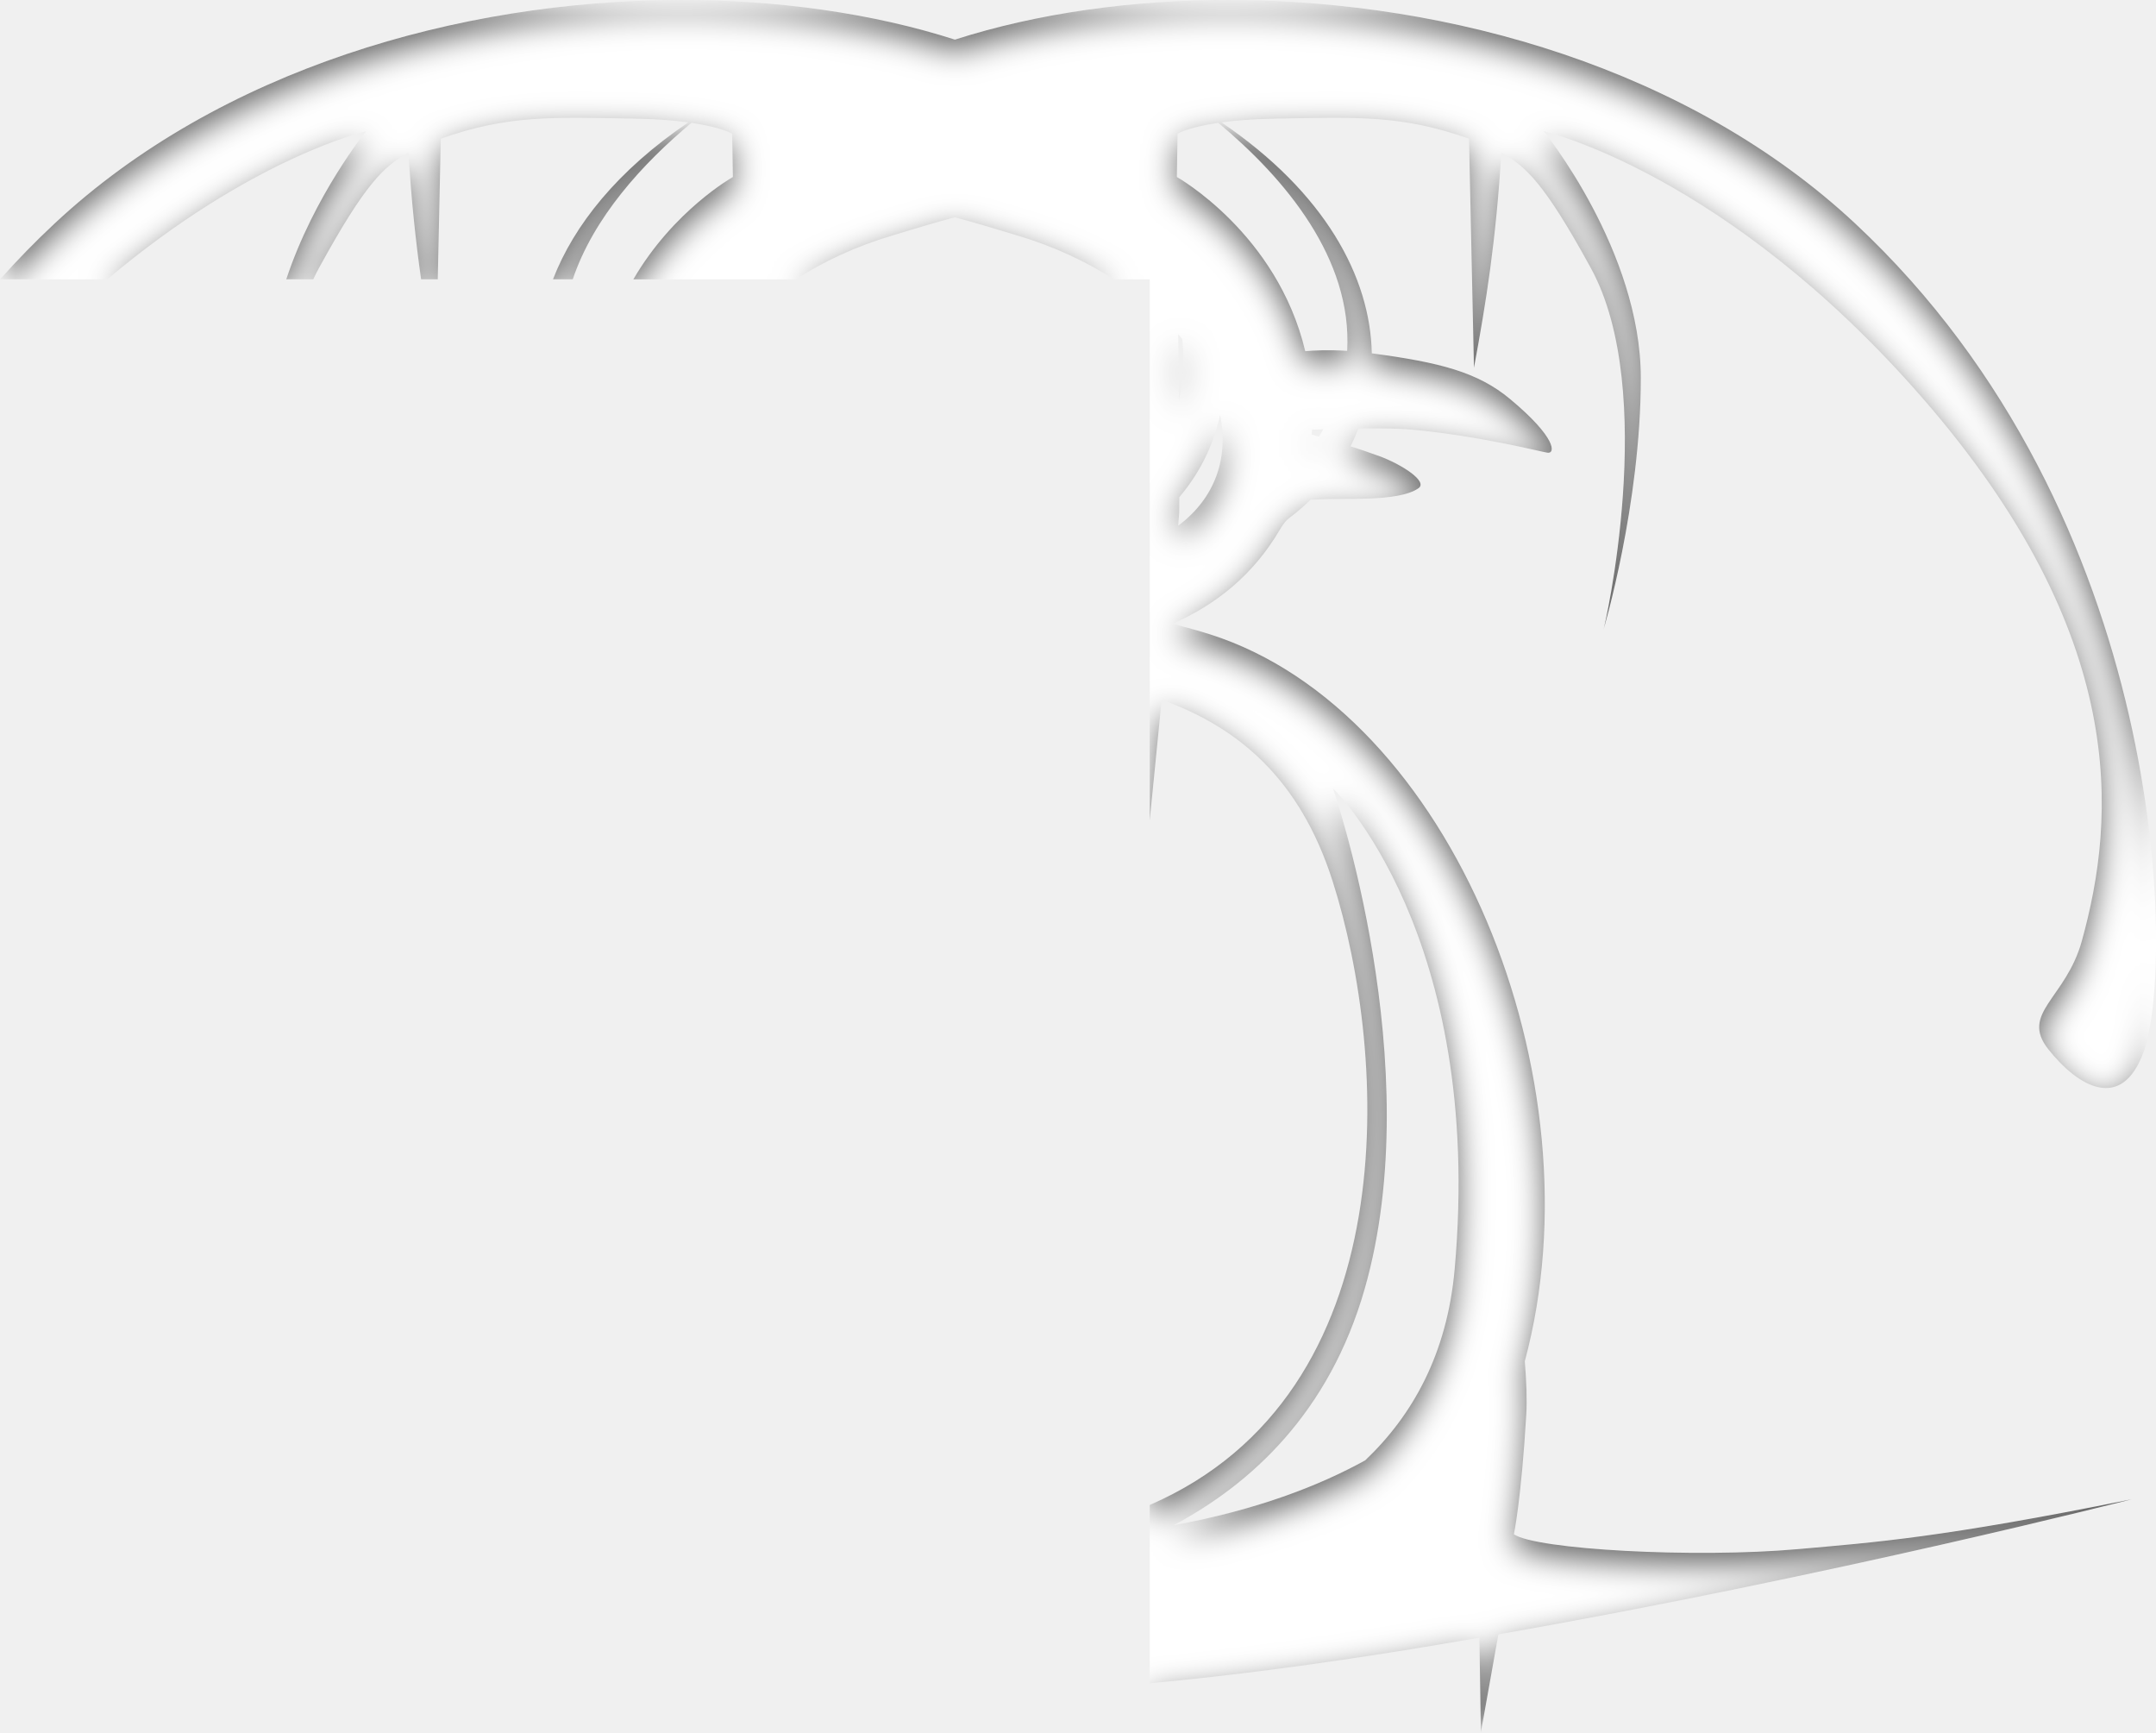
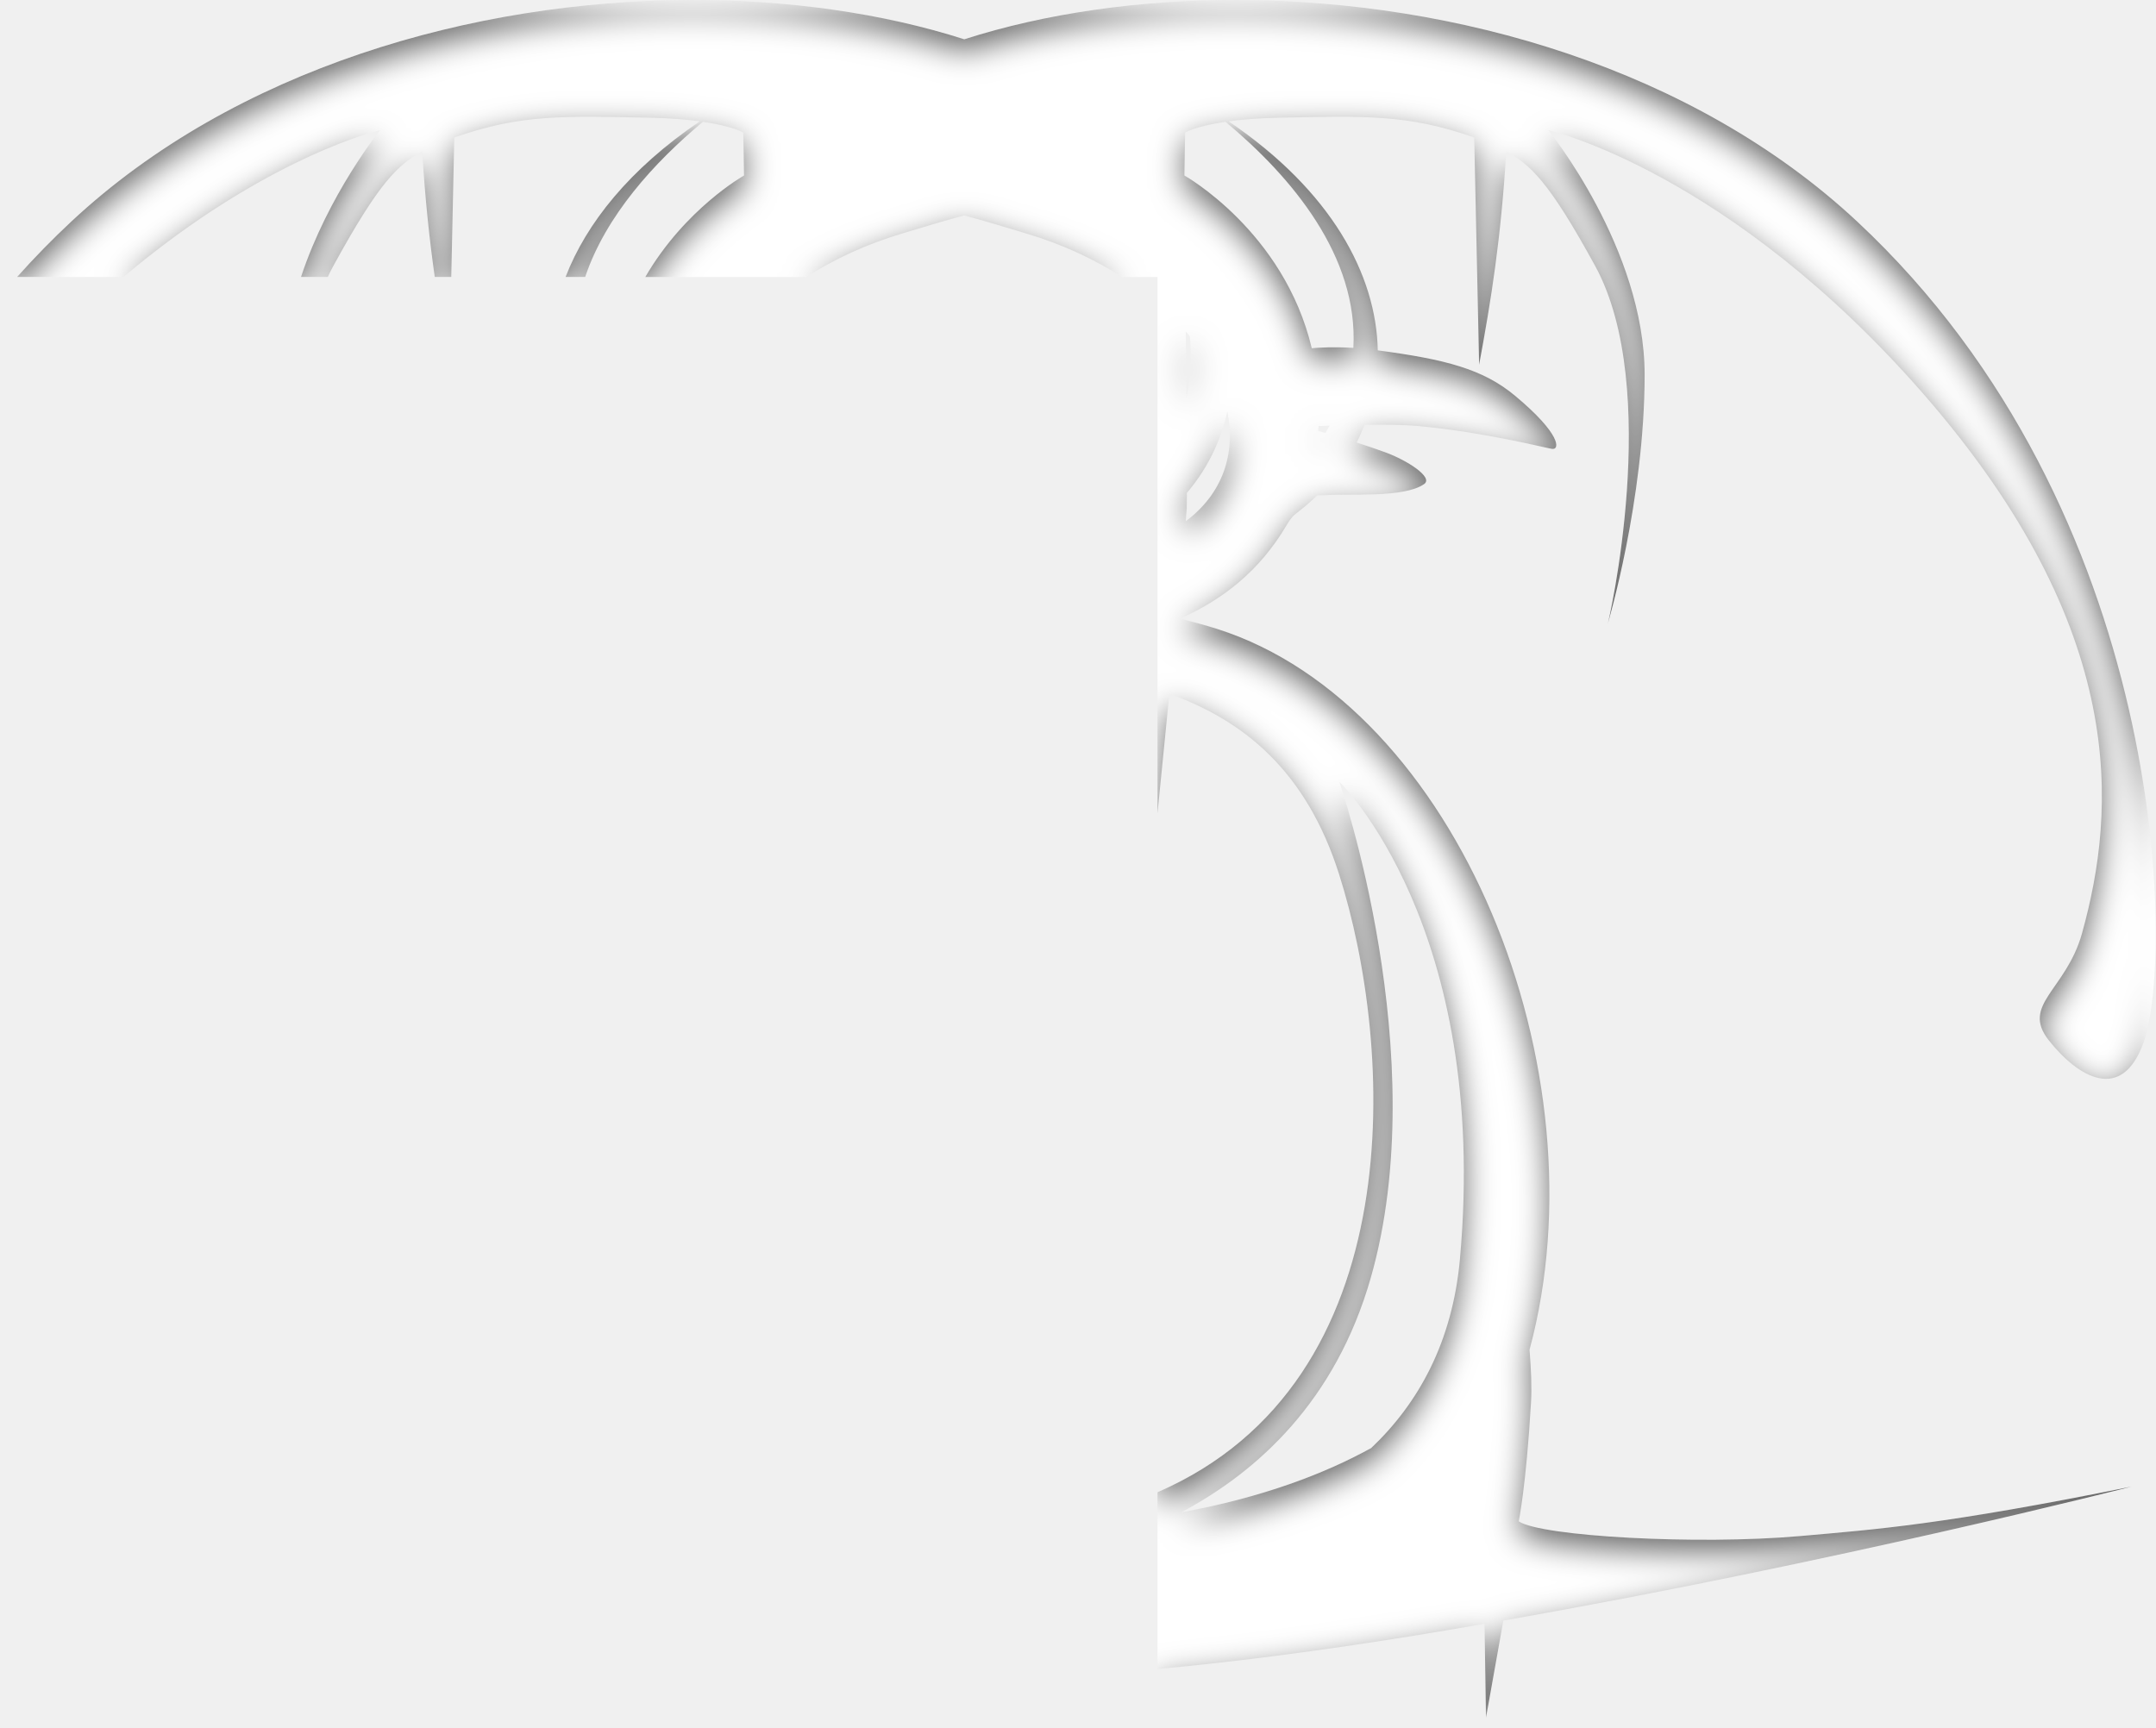
- <svg xmlns="http://www.w3.org/2000/svg" width="198.15mm" height="159.18mm" viewBox="0 0 198.15 159.18">
+ <svg xmlns="http://www.w3.org/2000/svg" width="755" height="605" version="1.1" viewBox="0 0 199.76 160.07">
  <defs>
    <clipPath id="clipPath2892">
      <path d="m-7.577 49.739c-20.056 0.075-42.067 6.359-57.245 20.525-28.896 26.97-29.36 68.092-26.56 76.019 2.017 5.708 6.067 3.312 8.798-0.137 2.625-3.315-1.612-4.648-3.079-9.937-3.149-11.353-4.394-28.037 14.653-49.911 18.003-20.675 34.796-24.5 34.796-24.5s-8.919 10.986-8.919 22.665c0 11.678 3.428 23.12 3.428 23.12-0.064-0.032-5.068-21.815 1.153-33.193 4.343-7.942 6.022-9.367 8.236-10.634 0.497 8.135 1.391 13.712 2.518 19.782l0.454-21.057c6.205-2.19 10.244-1.985 18.096-1.835 1.95 0.042 3.447 0.173 4.657 0.334-9.518 6.458-13.676 14.2-13.818 21.224-6.248 0.833-9.732 1.72-12.711 4.202-4.295 3.577-4.172 5.045-3.428 4.93 0.745-0.115 6.229-1.551 12.468-2.124 1.24-0.115 3.093-0.127 4.899-0.106 0.219 0.555 0.456 1.107 0.728 1.639-0.876 0.283-1.796 0.591-2.7 0.925-1.946 0.718-4.451 2.299-3.549 2.928 1.889 1.317 6.978 0.86 9.268 1.032 0.199 0.01 0.419 0.009 0.637 0.011 0.588 0.571 1.211 1.114 1.881 1.623 0.132 0.112 0.426 0.243 0.971 1.168 2.482 4.208 5.89 6.875 9.859 8.632-1.186 0.296-2.344 0.606-3.443 0.956-22.244 7.078-35.94 40.883-28.941 66.796-0.149 1.823-0.218 3.511-0.136 4.9 0.457 7.786 1.137 10.998 1.137 10.998-2.037 1.399-16.569 2.209-26.09 1.365-7.066-0.626-13.12-1.033-30.686-4.581 0 0 27.401 7.024 58.202 12.409l1.608 9.011 0.137-8.707c2.274 0.392 4.559 0.785 6.856 1.153 7.913 1.269 15.799 2.335 23.443 3.036v-16.379c-23.711-10.273-21.907-41.339-16.814-57.302 3.035-9.515 8.782-14.197 15.715-16.687 0.567 5.734 0.945 9.531 1.1 11.089v-49.714h3.287c2.548-1.638 5.53-3.041 8.933-4.049 1.927-0.571 3.816-1.168 5.687-1.654h0.001c1.871 0.485 3.76 1.083 5.687 1.654 3.403 1.008 6.384 2.412 8.932 4.049h14.929c-3.693-6.35-9.148-9.404-9.148-9.404l0.064-3.974s0.912-0.591 3.744-1.002c4.507 3.753 9 8.697 10.911 14.379h1.816c-1.923-4.982-5.926-10.005-12.442-14.426 1.21-0.161 2.707-0.296 4.657-0.334 7.852-0.149 11.891-0.355 18.096 1.835l0.279 12.925h1.53c0.489-3.449 0.889-7.154 1.164-11.65 2.214 1.267 3.894 2.692 8.237 10.634 0.18 0.33 0.35 0.669 0.512 1.016h2.481c-2.563-7.727-7.331-13.607-7.331-13.607s10.493 2.398 23.779 13.607h9.856c-1.572-1.76-3.246-3.478-5.028-5.142-15.178-14.167-37.189-20.447-57.246-20.525-9.192-0.032-17.962 1.231-25.483 3.641-7.521-2.409-16.29-3.677-25.482-3.641h-5.292e-4zm1.276 11.287c2.833 0.411 3.745 1.002 3.745 1.002l0.064 3.974s-9.217 5.152-11.801 16.005c-0.698-0.064-2.069-0.142-3.853-0.032-0.475-8.444 5.674-15.811 11.845-20.949zm3.683 19.417 0.002 5.29e-4c-0.032 2.172-0.042 4.099-0.064 6.144-0.4-1.923-0.495-3.845-0.318-5.674 0.126-0.156 0.246-0.315 0.38-0.471zm-3.85 7.419c0.671 3.034 2.014 5.514 3.747 7.555 0.005 0.526 0.004 1.153 0.011 1.411 0.01 0.225 0.063 0.796 0.095 1.214-3.464-2.589-4.643-6.299-3.853-10.179zm-9.481 1.32c0.343 0.011 0.748 0.021 1.032 0.032 0.008 0.153 0.021 0.301 0.032 0.455-0.217 0.064-0.411 0.123-0.668 0.196-0.135-0.231-0.272-0.454-0.395-0.682zm-0.895 32.995s-8.802 25.397-2.913 45.982c3.258 11.386 10.439 17.94 17.565 21.724-7.631-1.401-13.351-3.611-17.611-5.962-4.36-4.139-7.527-9.797-8.221-17.552-2.752-30.765 11.179-44.192 11.179-44.192z" enable-background="new" fill="#fff" />
    </clipPath>
    <filter id="filter2860" x="-.015" y="-.02" width="1.03" height="1.04" color-interpolation-filters="sRGB">
      <feGaussianBlur stdDeviation="1.447" />
    </filter>
  </defs>
-   <g transform="translate(-2.4922 -18.733)">
-     <g transform="matrix(-1 0 0 1 108.16 -31.006)" clip-path="url(#clipPath2892)">
-       <path transform="scale(.26458)" d="m-28.639 187.99c-75.802 0.282-158.99 24.034-216.36 77.576-109.21 101.94-110.97 257.36-100.38 287.32 7.622 21.576 22.931 12.517 33.252-0.518 9.921-12.527-6.094-17.566-11.639-37.557-11.902-42.908-16.608-105.97 55.381-188.64 68.044-78.14 131.51-92.6 131.51-92.6s-33.709 41.523-33.709 85.662c0 44.139 12.957 87.381 12.957 87.381-0.241-0.12-19.156-82.449 4.357-125.45 16.413-30.019 22.762-35.404 31.129-40.193 1.877 30.746 5.257 51.825 9.518 74.768l1.717-79.584c23.452-8.278 38.719-7.503 68.395-6.938 7.37 0.16 13.027 0.654 17.6 1.264-35.973 24.407-51.69 53.668-52.227 80.215-23.615 3.148-36.78 6.5-48.043 15.881-16.234 13.521-15.769 19.068-12.957 18.635 2.816-0.433 23.544-5.864 47.125-8.027 4.686-0.433 11.691-0.481 18.518-0.4 0.826 2.098 1.722 4.184 2.752 6.193-3.312 1.071-6.788 2.233-10.205 3.496-7.354 2.715-16.823 8.69-13.414 11.066 7.139 4.976 26.374 3.249 35.027 3.898 0.754 0.04 1.584 0.033 2.406 0.041 2.221 2.158 4.578 4.212 7.109 6.135 0.497 0.425 1.608 0.919 3.67 4.416 9.382 15.903 22.262 25.985 37.264 32.623-4.482 1.119-8.86 2.29-13.014 3.613-84.071 26.752-135.84 154.52-109.38 252.46-0.562 6.891-0.823 13.271-0.514 18.52 1.728 29.426 4.299 41.568 4.299 41.568-7.7 5.286-62.624 8.35-98.607 5.16-26.708-2.366-49.586-3.905-115.98-17.314 0 0 103.56 26.546 219.97 46.9l6.078 34.059 0.518-32.91c8.596 1.48 17.231 2.968 25.912 4.357 29.908 4.795 59.714 8.825 88.604 11.475v-61.904c-89.615-38.827-82.798-156.24-63.551-216.57 11.472-35.963 33.191-53.658 59.395-63.07 2.144 21.673 3.571 36.025 4.156 41.912v-187.9h12.424c9.632-6.189 20.899-11.494 33.762-15.305 7.282-2.158 14.423-4.414 21.494-6.25h4e-3c7.072 1.833 14.212 4.093 21.494 6.25 12.862 3.811 24.128 9.115 33.76 15.305h56.424c-13.959-23.998-34.574-35.541-34.574-35.541l0.242-15.021s3.447-2.233 14.152-3.785c17.036 14.186 34.016 32.869 41.24 54.348h6.865c-7.269-18.831-22.398-37.814-47.025-54.523 4.572-0.61 10.232-1.119 17.602-1.264 29.675-0.561 44.942-1.34 68.395 6.938l1.055 48.85h5.783c1.85-13.034 3.359-27.039 4.398-44.033 8.367 4.79 14.718 10.175 31.131 40.193 0.682 1.246 1.324 2.53 1.936 3.84h9.377c-9.687-29.205-27.709-51.43-27.709-51.43s39.658 9.065 89.875 51.43h37.252c-5.942-6.653-12.267-13.146-19.004-19.434-57.366-53.543-140.56-77.279-216.36-77.576-34.742-0.12-67.887 4.653-96.314 13.76-28.425-9.107-61.569-13.896-96.311-13.76h-2e-3zm4.824 42.66c10.707 1.552 14.156 3.785 14.156 3.785l0.24 15.021s-34.834 19.472-44.602 60.49c-2.639-0.24-7.82-0.537-14.562-0.119-1.797-31.914 21.446-59.757 44.768-79.178zm13.918 73.387 0.008 2e-3c-0.121 8.211-0.161 15.492-0.24 23.223-1.512-7.268-1.869-14.533-1.203-21.443 0.477-0.59 0.93-1.192 1.435-1.781zm-14.553 28.041c2.535 11.468 7.61 20.842 14.16 28.553 0.02 1.989 0.016 4.357 0.041 5.332 0.04 0.85 0.239 3.009 0.359 4.588-13.094-9.787-17.547-23.806-14.561-38.473zm-35.832 4.988c1.295 0.04 2.828 0.079 3.898 0.119 0.032 0.578 0.079 1.139 0.121 1.721-0.818 0.24-1.553 0.465-2.523 0.742-0.509-0.874-1.027-1.716-1.492-2.578zm-3.383 124.71s-33.267 95.987-11.008 173.79c12.312 43.034 39.455 67.804 66.389 82.107-28.843-5.297-50.46-13.647-66.561-22.533-16.479-15.645-28.45-37.027-31.072-66.34-10.402-116.28 42.252-167.02 42.252-167.02z" enable-background="new" fill="#fff" />
+   <g transform="matrix(-1 0 0 1 202.23 -18.734)">
+     <g transform="translate(94.983,-31.006)" clip-path="url(#clipPath2892)">
+       <path transform="scale(.26458)" d="m-28.639 187.99c-75.802 0.282-158.99 24.034-216.36 77.576-109.21 101.94-110.97 257.36-100.38 287.32 7.622 21.576 22.931 12.517 33.252-0.518 9.921-12.527-6.094-17.566-11.639-37.557-11.902-42.908-16.608-105.97 55.381-188.64 68.044-78.14 131.51-92.6 131.51-92.6s-33.709 41.523-33.709 85.662 12.957 87.381 12.957 87.381c-0.241-0.12-19.156-82.449 4.357-125.45 16.413-30.019 22.762-35.404 31.129-40.193 1.877 30.746 5.257 51.825 9.518 74.768l1.717-79.584c23.452-8.278 38.719-7.503 68.395-6.938 7.37 0.16 13.027 0.654 17.6 1.264-35.973 24.407-51.69 53.668-52.227 80.215-23.615 3.148-36.78 6.5-48.043 15.881-16.234 13.521-15.769 19.068-12.957 18.635 2.816-0.433 23.544-5.864 47.125-8.027 4.686-0.433 11.691-0.481 18.518-0.4 0.826 2.098 1.722 4.184 2.752 6.193-3.312 1.071-6.788 2.233-10.205 3.496-7.354 2.715-16.823 8.69-13.414 11.066 7.139 4.976 26.374 3.249 35.027 3.898 0.754 0.04 1.584 0.033 2.406 0.041 2.221 2.158 4.578 4.212 7.109 6.135 0.497 0.425 1.608 0.919 3.67 4.416 9.382 15.903 22.262 25.985 37.264 32.623-4.482 1.119-8.86 2.29-13.014 3.613-84.071 26.752-135.84 154.52-109.38 252.46-0.562 6.891-0.823 13.271-0.514 18.52 1.728 29.426 4.299 41.568 4.299 41.568-7.7 5.286-62.624 8.35-98.607 5.16-26.708-2.366-49.586-3.905-115.98-17.314 0 0 103.56 26.546 219.97 46.9l6.078 34.059 0.518-32.91c8.596 1.48 17.231 2.968 25.912 4.357 29.908 4.795 59.714 8.825 88.604 11.475v-61.904c-89.615-38.827-82.798-156.24-63.551-216.57 11.472-35.963 33.191-53.658 59.395-63.07 2.144 21.673 3.571 36.025 4.156 41.912v-187.9h12.424c9.632-6.189 20.899-11.494 33.762-15.305 7.282-2.158 14.423-4.414 21.494-6.25h4e-3c7.072 1.833 14.212 4.093 21.494 6.25 12.862 3.811 24.128 9.115 33.76 15.305h56.424c-13.959-23.998-34.574-35.541-34.574-35.541l0.242-15.021s3.447-2.233 14.152-3.785c17.036 14.186 34.016 32.869 41.24 54.348h6.865c-7.269-18.831-22.398-37.814-47.025-54.523 4.572-0.61 10.232-1.119 17.602-1.264 29.675-0.561 44.942-1.34 68.395 6.938l1.055 48.85h5.783c1.85-13.034 3.359-27.039 4.398-44.033 8.367 4.79 14.718 10.175 31.131 40.193 0.682 1.246 1.324 2.53 1.936 3.84h9.377c-9.687-29.205-27.709-51.43-27.709-51.43s39.658 9.065 89.875 51.43h37.252c-5.942-6.653-12.267-13.146-19.004-19.434-57.366-53.543-140.56-77.279-216.36-77.576-34.742-0.12-67.887 4.653-96.314 13.76-28.425-9.107-61.569-13.896-96.311-13.76h-2e-3zm4.824 42.66c10.707 1.552 14.156 3.785 14.156 3.785l0.24 15.021s-34.834 19.472-44.602 60.49c-2.639-0.24-7.82-0.537-14.562-0.119-1.797-31.914 21.446-59.757 44.768-79.178zm13.918 73.387 0.008 2e-3c-0.121 8.211-0.161 15.492-0.24 23.223-1.512-7.268-1.869-14.533-1.203-21.443 0.477-0.59 0.93-1.192 1.435-1.781zm-14.553 28.041c2.535 11.468 7.61 20.842 14.16 28.553 0.02 1.989 0.016 4.357 0.041 5.332 0.04 0.85 0.239 3.009 0.359 4.588-13.094-9.787-17.547-23.806-14.561-38.473zm-35.832 4.988c1.295 0.04 2.828 0.079 3.898 0.119 0.032 0.578 0.079 1.139 0.121 1.721-0.818 0.24-1.553 0.465-2.523 0.742-0.509-0.874-1.027-1.716-1.492-2.578zm-3.383 124.71s-33.267 95.987-11.008 173.79c12.312 43.034 39.455 67.804 66.389 82.107-28.843-5.297-50.46-13.647-66.561-22.533-16.479-15.645-28.45-37.027-31.072-66.34-10.402-116.28 42.252-167.02 42.252-167.02z" enable-background="new" fill="#fff" />
      <path d="m-99.983 46.115v171.45h99.983v-12.106c-7.644-0.701-15.53-1.767-23.443-3.036-2.297-0.368-4.582-0.761-6.856-1.153l-0.137 8.707-1.608-9.011c-30.801-5.386-58.202-12.409-58.202-12.409 17.566 3.548 23.619 3.955 30.686 4.581 9.521 0.844 24.053 0.033 26.09-1.365 0 0-0.68-3.213-1.137-10.998-0.082-1.389-0.013-3.077 0.136-4.9-6.998-25.913 6.698-59.718 28.941-66.796 1.099-0.35 2.257-0.66 3.443-0.956-3.969-1.756-7.377-4.424-9.859-8.632-0.545-0.925-0.839-1.056-0.971-1.168-0.67-0.509-1.293-1.052-1.881-1.623-0.218-0.002-0.437-2.65e-4 -0.637-0.011-2.29-0.172-7.379 0.285-9.268-1.032-0.902-0.629 1.603-2.21 3.549-2.928 0.904-0.334 1.824-0.642 2.7-0.925-0.273-0.532-0.51-1.084-0.728-1.639-1.806-0.021-3.66-0.009-4.899 0.106-6.239 0.573-11.724 2.009-12.468 2.124-0.744 0.115-0.867-1.353 3.428-4.93 2.98-2.482 6.463-3.369 12.711-4.202 0.142-7.024 4.301-14.766 13.818-21.224-1.21-0.161-2.707-0.292-4.657-0.334-7.852-0.15-11.891-0.355-18.096 1.835l-0.454 21.057c-1.127-6.07-2.022-11.647-2.518-19.782-2.214 1.267-3.893 2.692-8.236 10.634-6.221 11.378-1.217 33.161-1.153 33.193 0 0-3.428-11.441-3.428-23.12 0-11.678 8.919-22.665 8.919-22.665s-16.793 3.826-34.796 24.5c-19.047 21.873-17.802 38.558-14.653 49.911 1.467 5.289 5.704 6.622 3.079 9.937-2.731 3.449-6.781 5.846-8.798 0.137-2.8-7.927-2.336-49.049 26.56-76.019 15.178-14.166 37.189-20.451 57.245-20.525h0.001c9.192-0.036 17.961 1.231 25.482 3.641 7.521-2.41 16.291-3.672 25.483-3.641 20.056 0.079 42.067 6.359 57.246 20.525 1.782 1.664 3.456 3.381 5.028 5.142h24.98v-30.35zm152.31 15.506c-1.58 6e-3 -3.304 0.047-5.267 0.084-1.95 0.038-3.447 0.173-4.657 0.334 6.516 4.421 10.519 9.444 12.442 14.426h10.59l-0.279-12.925c-4.654-1.643-8.09-1.937-12.829-1.919zm-58.627 0.464c-6.17 5.138-12.32 12.505-11.845 20.949 1.784-0.11 3.155-0.032 3.853 0.032 2.584-10.853 11.801-16.005 11.801-16.005l-0.064-3.974s-0.913-0.591-3.745-1.002zm48.418 5.3e-4c-2.832 0.411-3.744 1.002-3.744 1.002l-0.064 3.974s5.454 3.054 9.148 9.404h5.572c-1.911-5.683-6.404-10.626-10.911-14.379zm29.91 0.772s4.768 5.88 7.331 13.607h16.448c-13.287-11.209-23.779-13.607-23.779-13.607zm-3.898 1.957c-0.275 4.497-0.674 8.202-1.164 11.65h9.913c-0.162-0.346-0.332-0.686-0.512-1.016-4.343-7.942-6.023-9.367-8.237-10.634zm-50.222 5.947c-1.871 0.486-3.76 1.083-5.687 1.654-3.403 1.008-6.384 2.412-8.933 4.049h29.24c-2.548-1.638-5.529-3.041-8.932-4.049-1.927-0.571-3.816-1.169-5.687-1.654h-5.3e-4zm-20.525 10.74c-0.134 0.156-0.254 0.315-0.38 0.471-0.176 1.828-0.082 3.751 0.318 5.674 0.021-2.046 0.032-3.972 0.064-6.144zm-3.85 7.419c-0.79 3.881 0.388 7.59 3.853 10.179-0.032-0.418-0.085-0.989-0.095-1.214-0.006-0.258-0.006-0.884-0.011-1.411-1.733-2.04-3.076-4.52-3.747-7.555zm-9.481 1.32 0.001 0.001c0.123 0.228 0.26 0.451 0.395 0.682 0.257-0.073 0.451-0.133 0.668-0.196-0.011-0.154-0.024-0.302-0.032-0.455-0.283-0.011-0.689-0.021-1.032-0.032zm14.85 24.849c-6.933 2.49-12.679 7.172-15.715 16.687-5.093 15.963-6.896 47.029 16.814 57.302v-62.9c-0.155-1.558-0.532-5.355-1.1-11.089zm-15.745 8.146s-13.931 13.427-11.179 44.192c0.694 7.756 3.861 13.413 8.221 17.552 4.26 2.351 9.979 4.56 17.611 5.962-7.126-3.784-14.308-10.338-17.565-21.724-5.889-20.585 2.913-45.982 2.913-45.982z" fill-opacity=".993" filter="url(#filter2860)" opacity=".6" stroke-linecap="square" stroke-width=".265" />
    </g>
  </g>
</svg>
